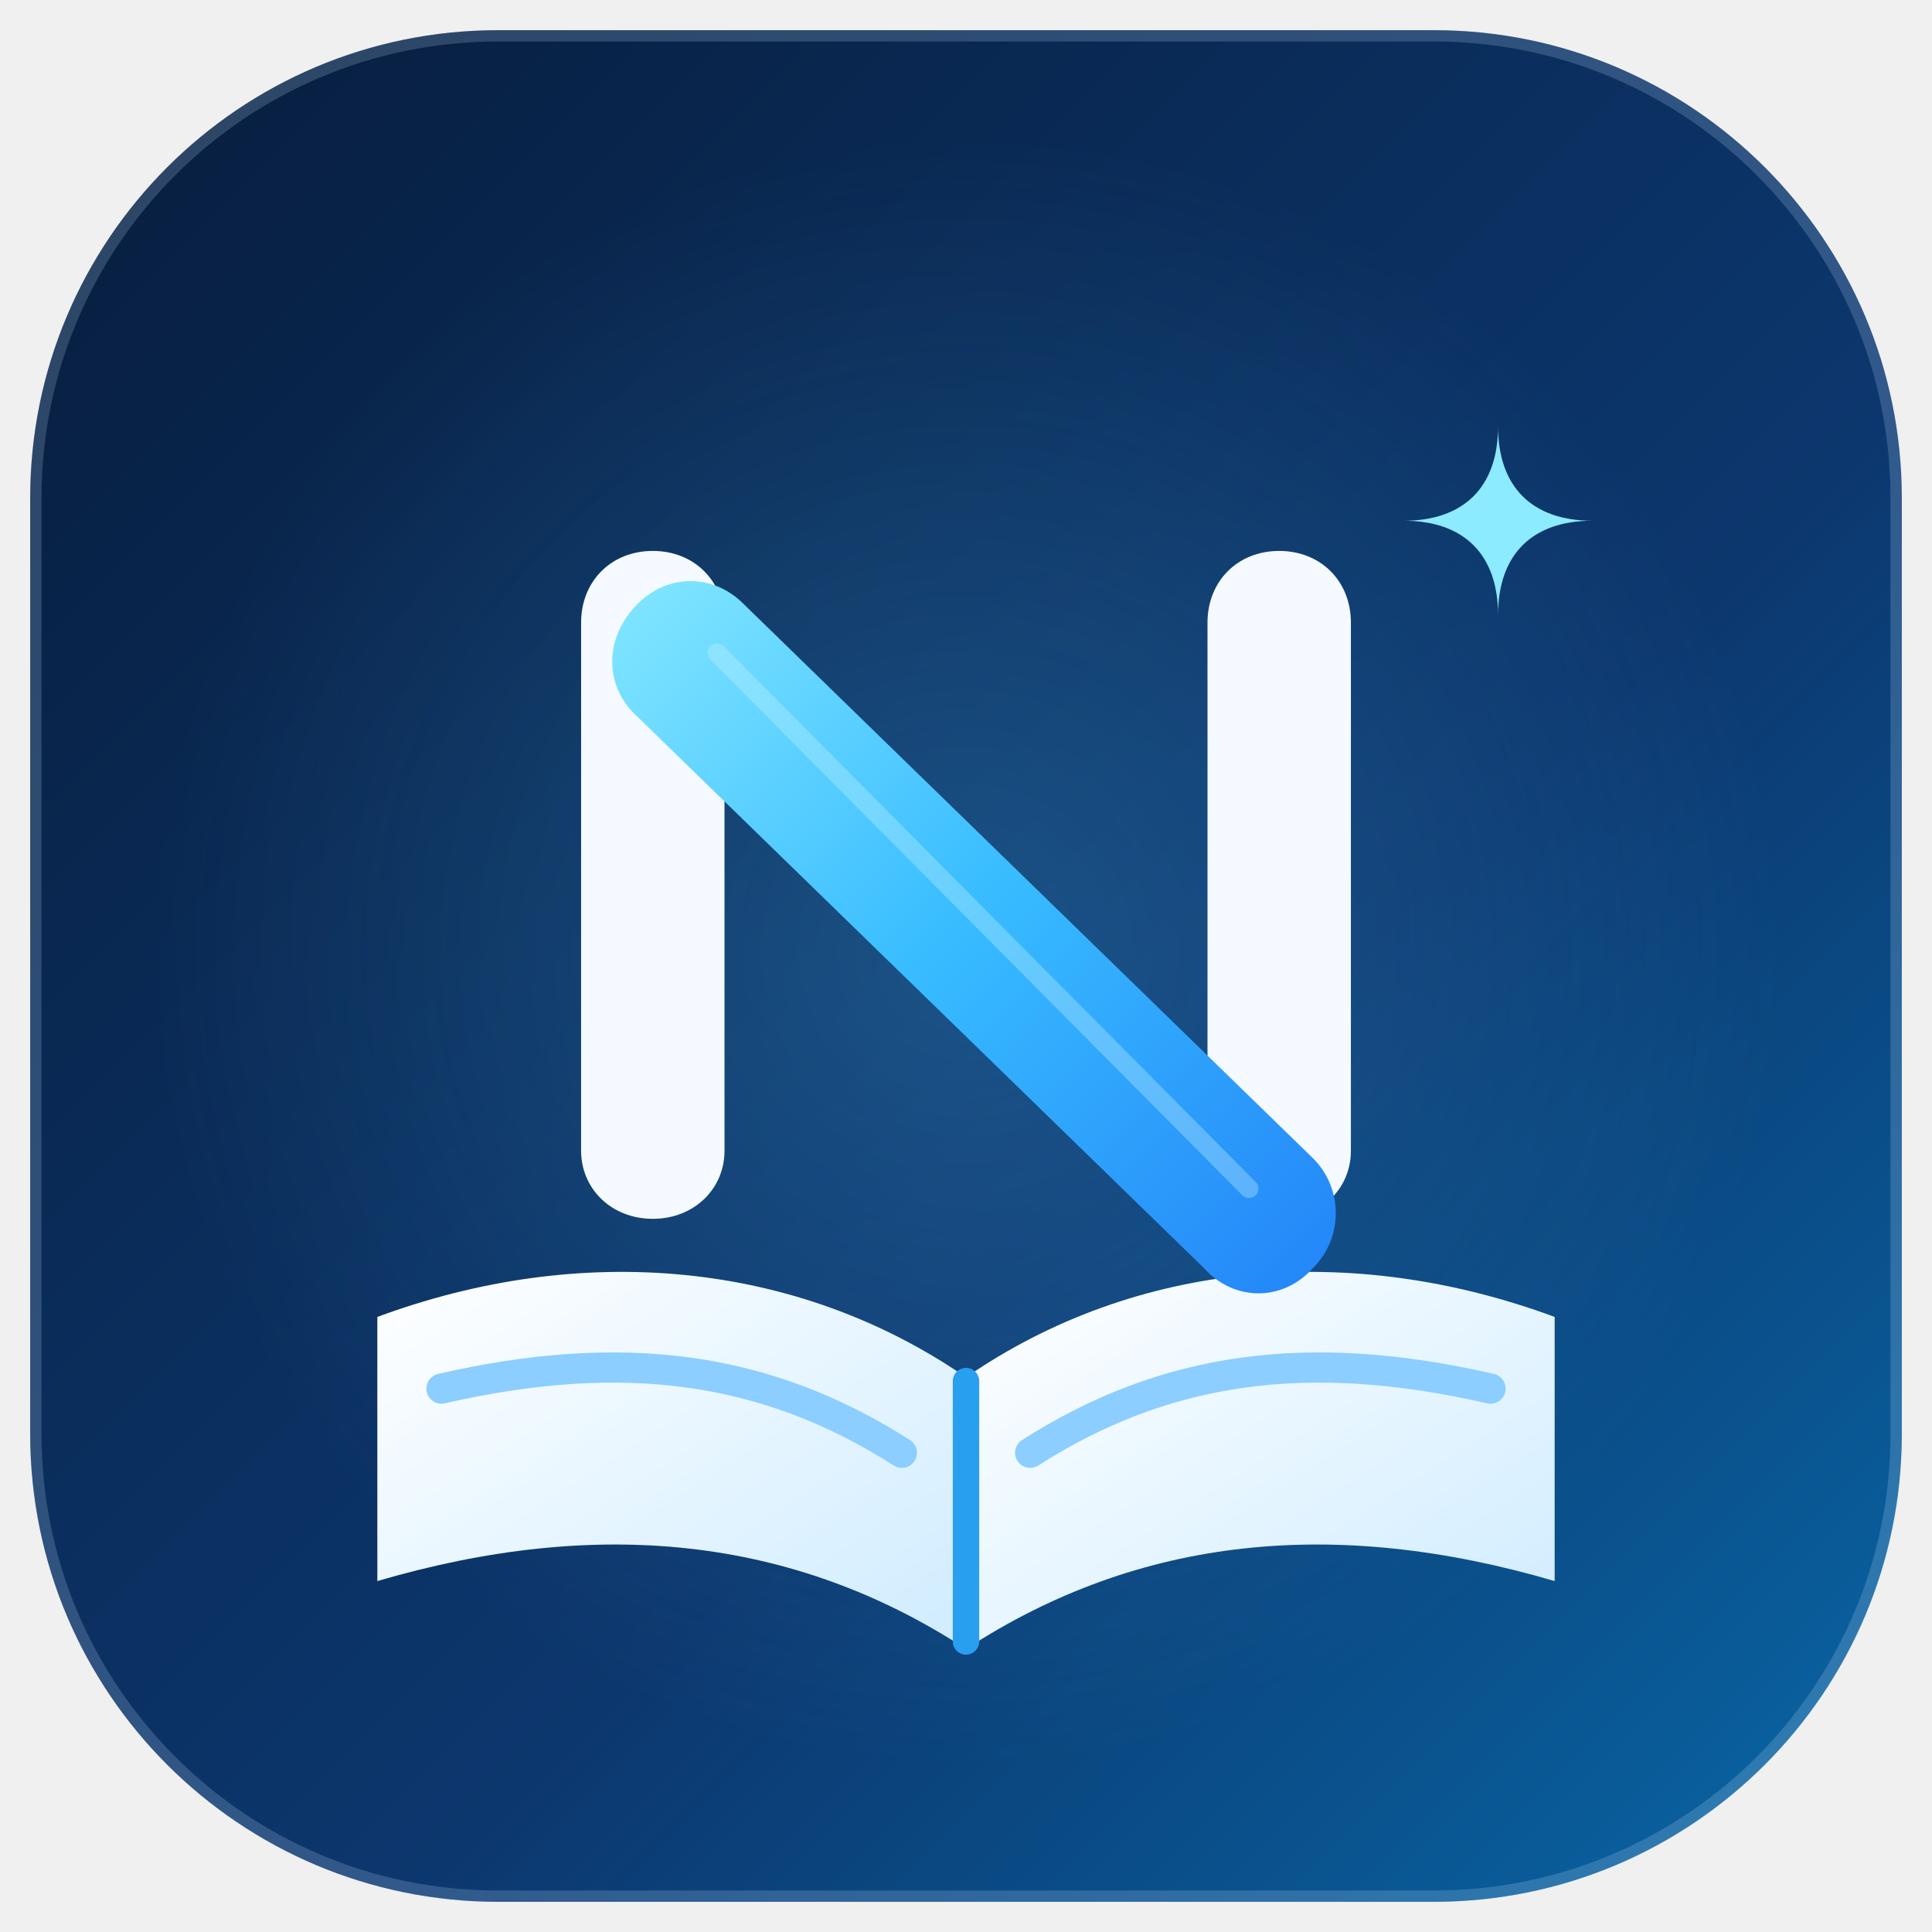
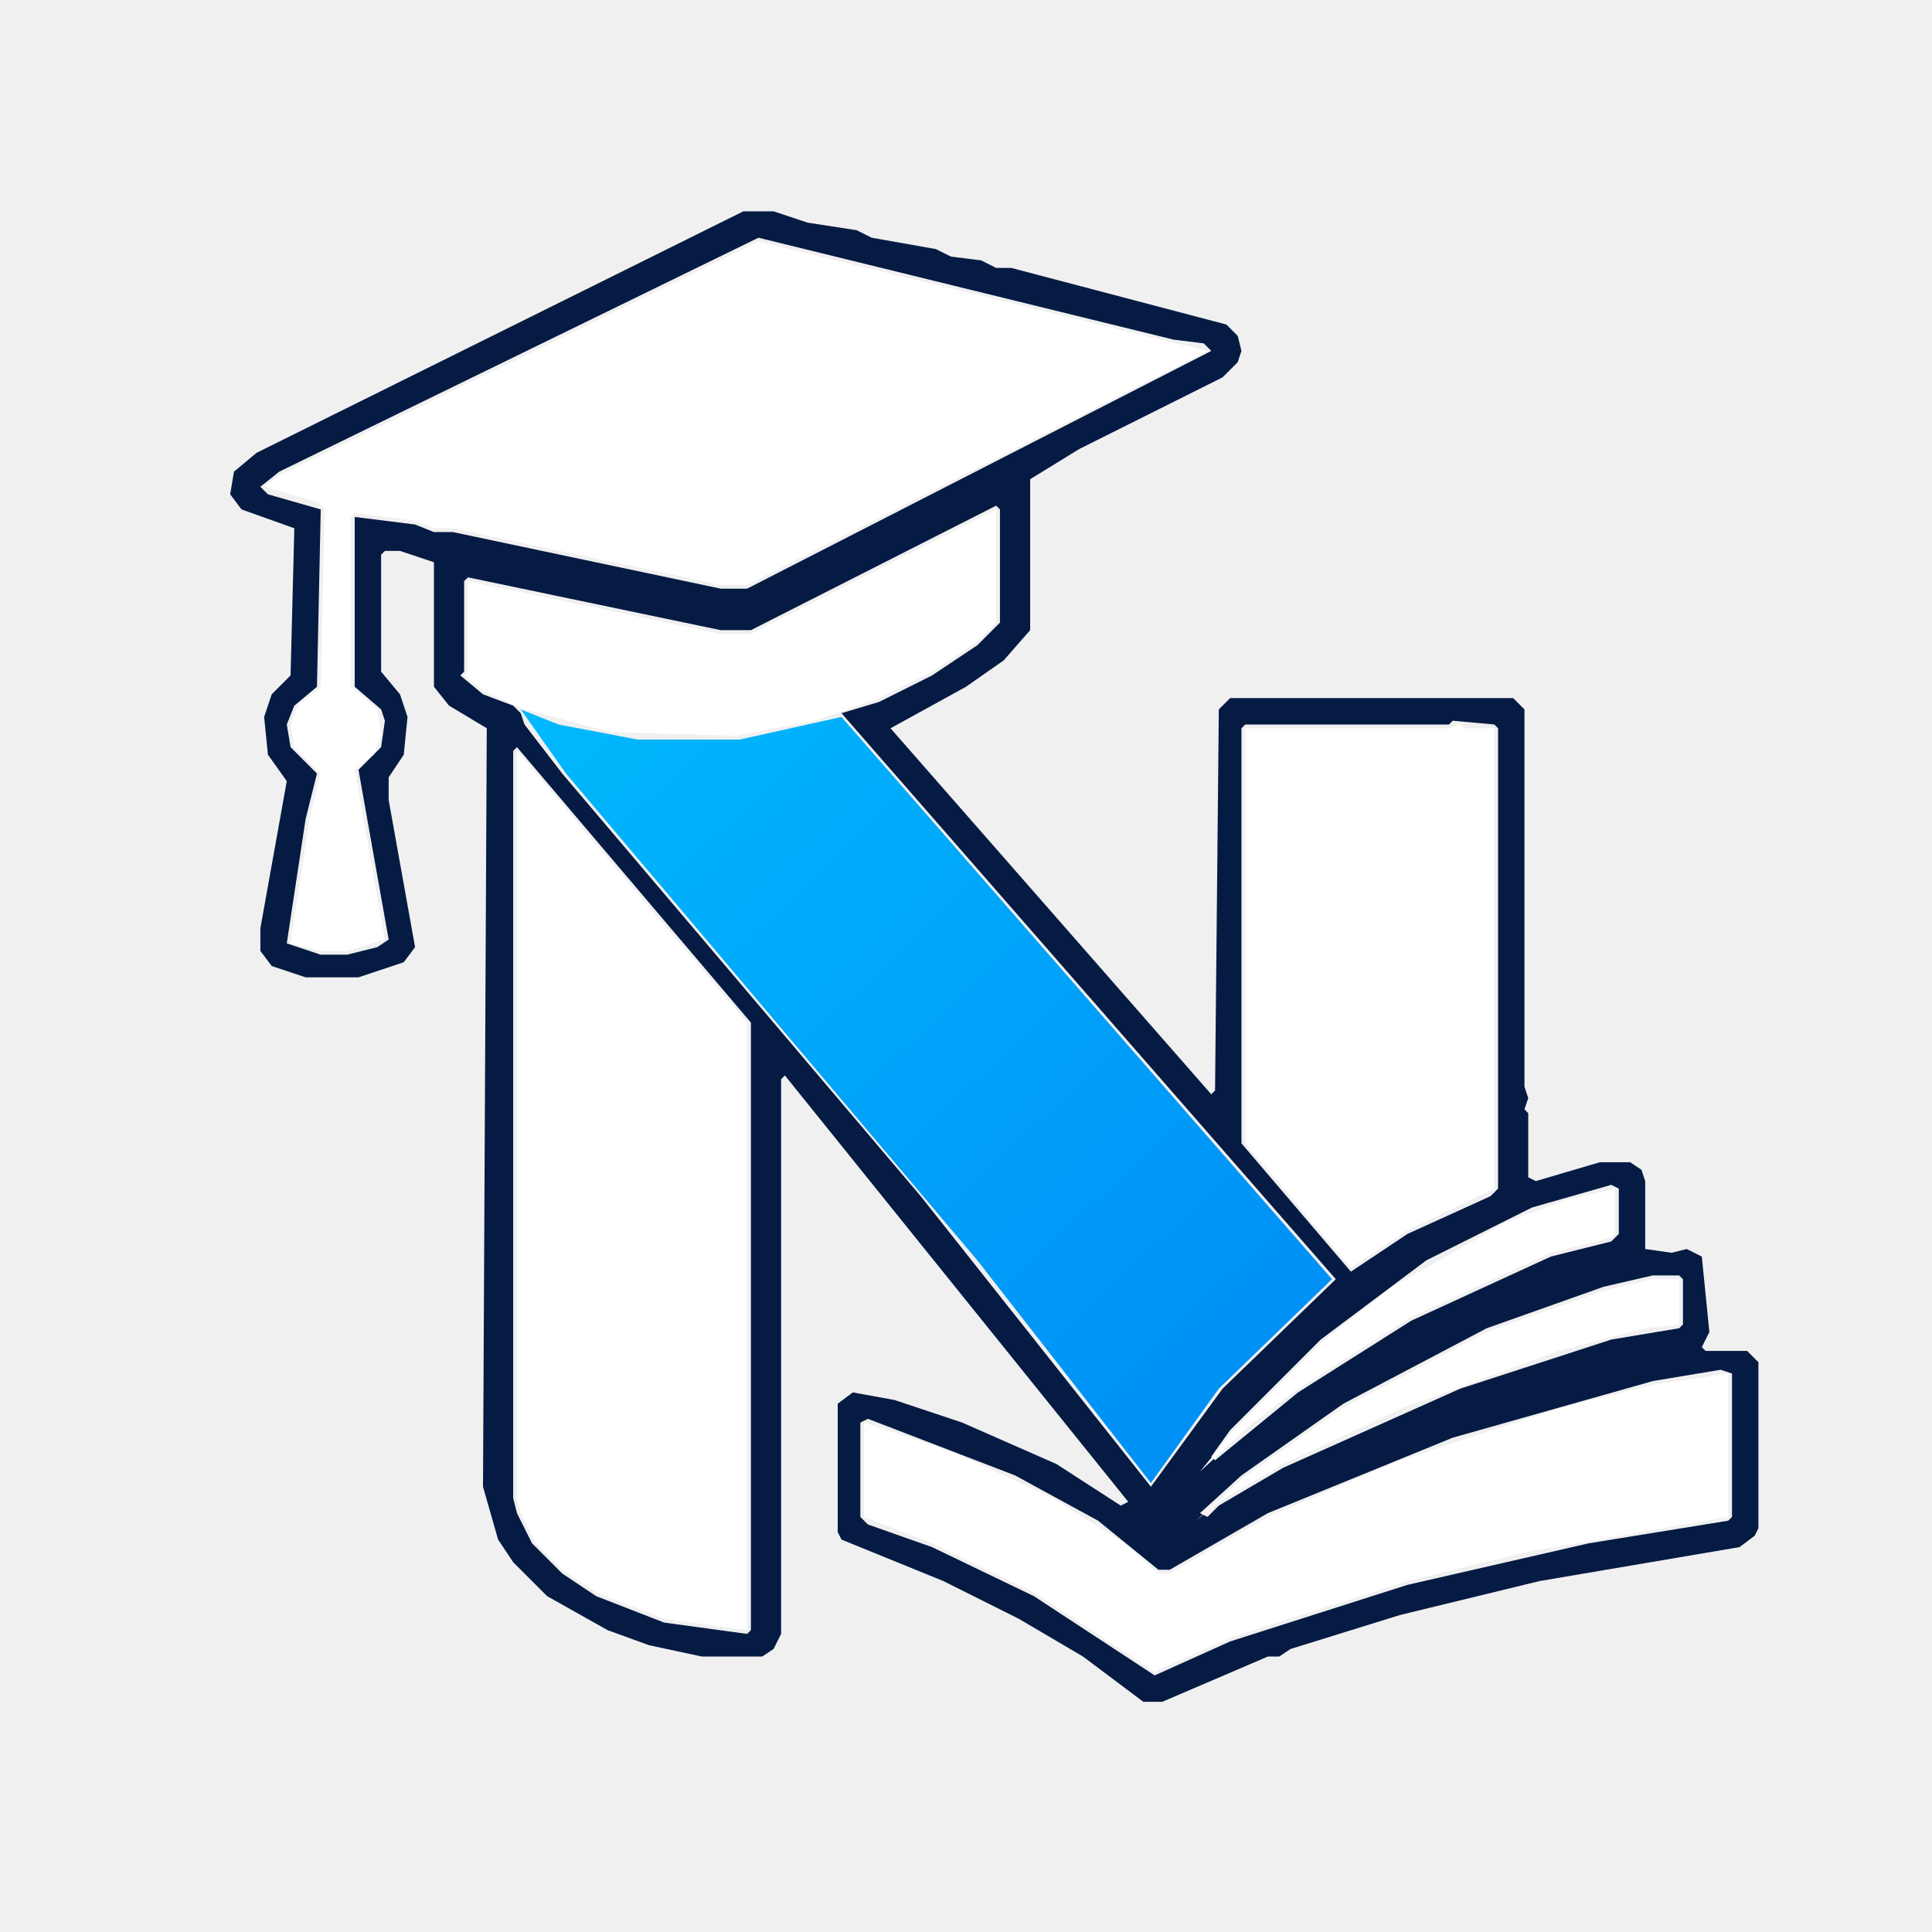
- <svg xmlns="http://www.w3.org/2000/svg" width="512" height="512" viewBox="0 0 512 512" role="img" aria-label="Noata — كتاب مفتوح مع شعار التعلم">
+ <svg xmlns="http://www.w3.org/2000/svg" width="512" height="512" viewBox="0 0 512 512" fill="none" role="img" aria-label="Noata">
  <defs>
-     <linearGradient id="noata-surface" x1="0" y1="0" x2="1" y2="1">
-       <stop stop-color="#071C3B" />
-       <stop offset=".6" stop-color="#0C376E" />
-       <stop offset="1" stop-color="#0868A7" />
+     <linearGradient id="b" x1="0" y1="0" x2="1" y2="1">
+       <stop stop-color="#00B9FD" />
+       <stop offset="1" stop-color="#008AF5" />
    </linearGradient>
-     <linearGradient id="noata-ribbon" x1="0" y1="0" x2="1" y2="1">
-       <stop stop-color="#83E7FF" />
-       <stop offset=".48" stop-color="#38BCFF" />
-       <stop offset="1" stop-color="#2384F8" />
-     </linearGradient>
-     <linearGradient id="noata-paper" x1="0" y1="0" x2="1" y2="1">
-       <stop stop-color="#FFFFFF" />
-       <stop offset="1" stop-color="#CFECFF" />
-     </linearGradient>
-     <radialGradient id="noata-glow">
-       <stop stop-color="#53C5FF" stop-opacity=".22" />
-       <stop offset="1" stop-color="#53C5FF" stop-opacity="0" />
-     </radialGradient>
  </defs>
-   <rect x="8" y="8" width="496" height="496" rx="124" fill="url(#noata-surface)" />
-   <rect x="9.5" y="9.5" width="493" height="493" rx="122.5" fill="none" stroke="#C5E5FF" stroke-opacity=".2" stroke-width="3" />
-   <circle cx="256" cy="252" r="218" fill="url(#noata-glow)" />
-   <path d="M100 349c54-20 111-15 156 16v72c-46-30-98-35-156-18v-70Z" fill="url(#noata-paper)" />
-   <path d="M412 349c-54-20-111-15-156 16v72c46-30 98-35 156-18v-70Z" fill="url(#noata-paper)" />
-   <path d="M117 368c48-11 86-6 122 17m156-17c-48-11-86-6-122 17" fill="none" stroke="#8BCEFF" stroke-width="8" stroke-linecap="round" />
-   <path d="M256 366v69" stroke="#299FF0" stroke-width="7" stroke-linecap="round" />
-   <path d="M154 305V165c0-11 8-19 19-19s19 8 19 19v140c0 10-8 18-19 18s-19-8-19-18Z" fill="#F4FAFF" />
-   <path d="M320 305V165c0-11 8-19 19-19s19 8 19 19v140c0 10-8 18-19 18s-19-8-19-18Z" fill="#F4FAFF" />
-   <path d="M169 160c8-8 20-8 28 0l151 147c8 8 8 21 0 29-8 9-21 9-29 0L169 190c-9-8-9-21 0-30Z" fill="url(#noata-ribbon)" />
-   <path d="m190 173 141 142" fill="none" stroke="#C7F4FF" stroke-opacity=".34" stroke-width="5" stroke-linecap="round" />
-   <path d="M397 113c0 16-9 25-25 25 16 0 25 9 25 25 0-16 9-25 25-25-16 0-25-9-25-25Z" fill="#8DEBFF" />
+   <path d="M459,364 459,402 458,403 421,409 373,420 326,435 306,444 274,423 247,410 230,404 228,402 228,377 230,376 269,391 291,403 307,416 310,416 336,401 385,381 438,366 456,363Z M446,339 446,351 445,352 427,355 387,368 340,389 323,399 320,402 318,401 329,391 356,372 394,352 425,341 438,338 445,338Z M429,315 429,327 427,329 411,333 374,350 344,369 322,387 321,386 326,379 350,355 378,334 406,320 427,314Z M137,198 199,271 199,432 198,433 176,430 158,423 149,417 141,409 137,401 136,397 136,199Z M396,192 397,193 397,315 395,317 373,327 358,337 329,303 329,193 330,192 384,192 385,191Z M124,153 191,167 199,167 264,134 265,135 265,165 259,171 247,179 233,186 223,189 354,339 324,368 305,394 244,317 149,205 139,192 138,189 136,187 128,184 122,179 123,178 123,154Z M321,93 198,156 191,156 120,141 115,141 110,139 94,137 94,182 101,188 102,191 101,198 95,204 103,249 100,251 92,253 85,253 76,250 81,217 84,205 77,198 76,192 78,187 84,182 85,135 71,131 69,129 74,125 201,63 311,90 319,91Z M62,125 61,131 64,135 78,140 77,179 72,184 70,190 71,200 76,207 69,246 69,252 72,256 81,259 95,259 107,255 110,251 103,212 103,206 107,200 108,190 106,184 101,178 101,147 102,146 106,146 115,149 115,182 119,187 129,193 128,394 132,408 136,414 145,423 161,432 172,436 186,439 202,439 205,437 207,433 207,286 208,285 299,398 297,399 280,388 255,377 237,371 226,369 222,372 222,406 223,408 250,419 270,429 287,439 303,451 308,451 336,439 339,439 342,437 371,428 408,419 461,410 465,407 466,405 466,361 463,358 452,358 451,357 453,353 451,333 447,331 443,332 436,331 436,313 435,310 432,308 424,308 407,313 405,312 405,295 404,294 405,291 404,288 404,188 401,185 326,185 323,188 322,289 321,290 236,193 256,182 266,175 273,167 273,127 286,119 324,100 328,96 329,93 328,89 325,86 268,71 264,71 260,69 252,68 248,66 231,63 227,61 214,59 205,56 197,56 68,120Z" fill="#061B43" fill-rule="evenodd" />
+   <path d="M458,364 438,367 414,373 371,387 336,402 310,417 307,417 298,409 279,397 253,385 229,377 229,402 247,409 274,422 306,443 326,434 373,419 406,411 458,402Z M445,339 438,339 425,342 394,353 356,373 329,392 317,403 323,398 340,388 372,373 413,358 436,352 445,351Z M428,315 415,318 399,324 369,341 350,356 327,379 318,390 332,377 344,368 374,349 411,332 427,328 428,327Z M137,199 137,397 138,401 142,409 149,416 158,422 176,429 198,432 198,271Z M396,193 388,193 387,192 384,193 330,193 330,303 358,336 373,326 396,315Z M264,135 199,168 191,168 124,154 124,178 123,179 128,183 139,188 162,194 195,195 216,191 233,185 247,178 259,170 264,165Z M320,93 201,64 74,126 70,129 84,133 86,135 85,182 79,187 77,192 78,198 85,205 82,217 77,250 85,252 92,252 102,249 94,204 99,200 101,195 100,188 93,182 93,137 94,136 110,138 115,140 120,140 191,155 198,155Z" fill="#FFFFFF" fill-rule="evenodd" />
+   <path d="M138,188 150,205 259,334 305,393 323,368 353,339 223,190 196,196 169,196 148,192Z" fill="url(#b)" fill-rule="evenodd" />
</svg>
